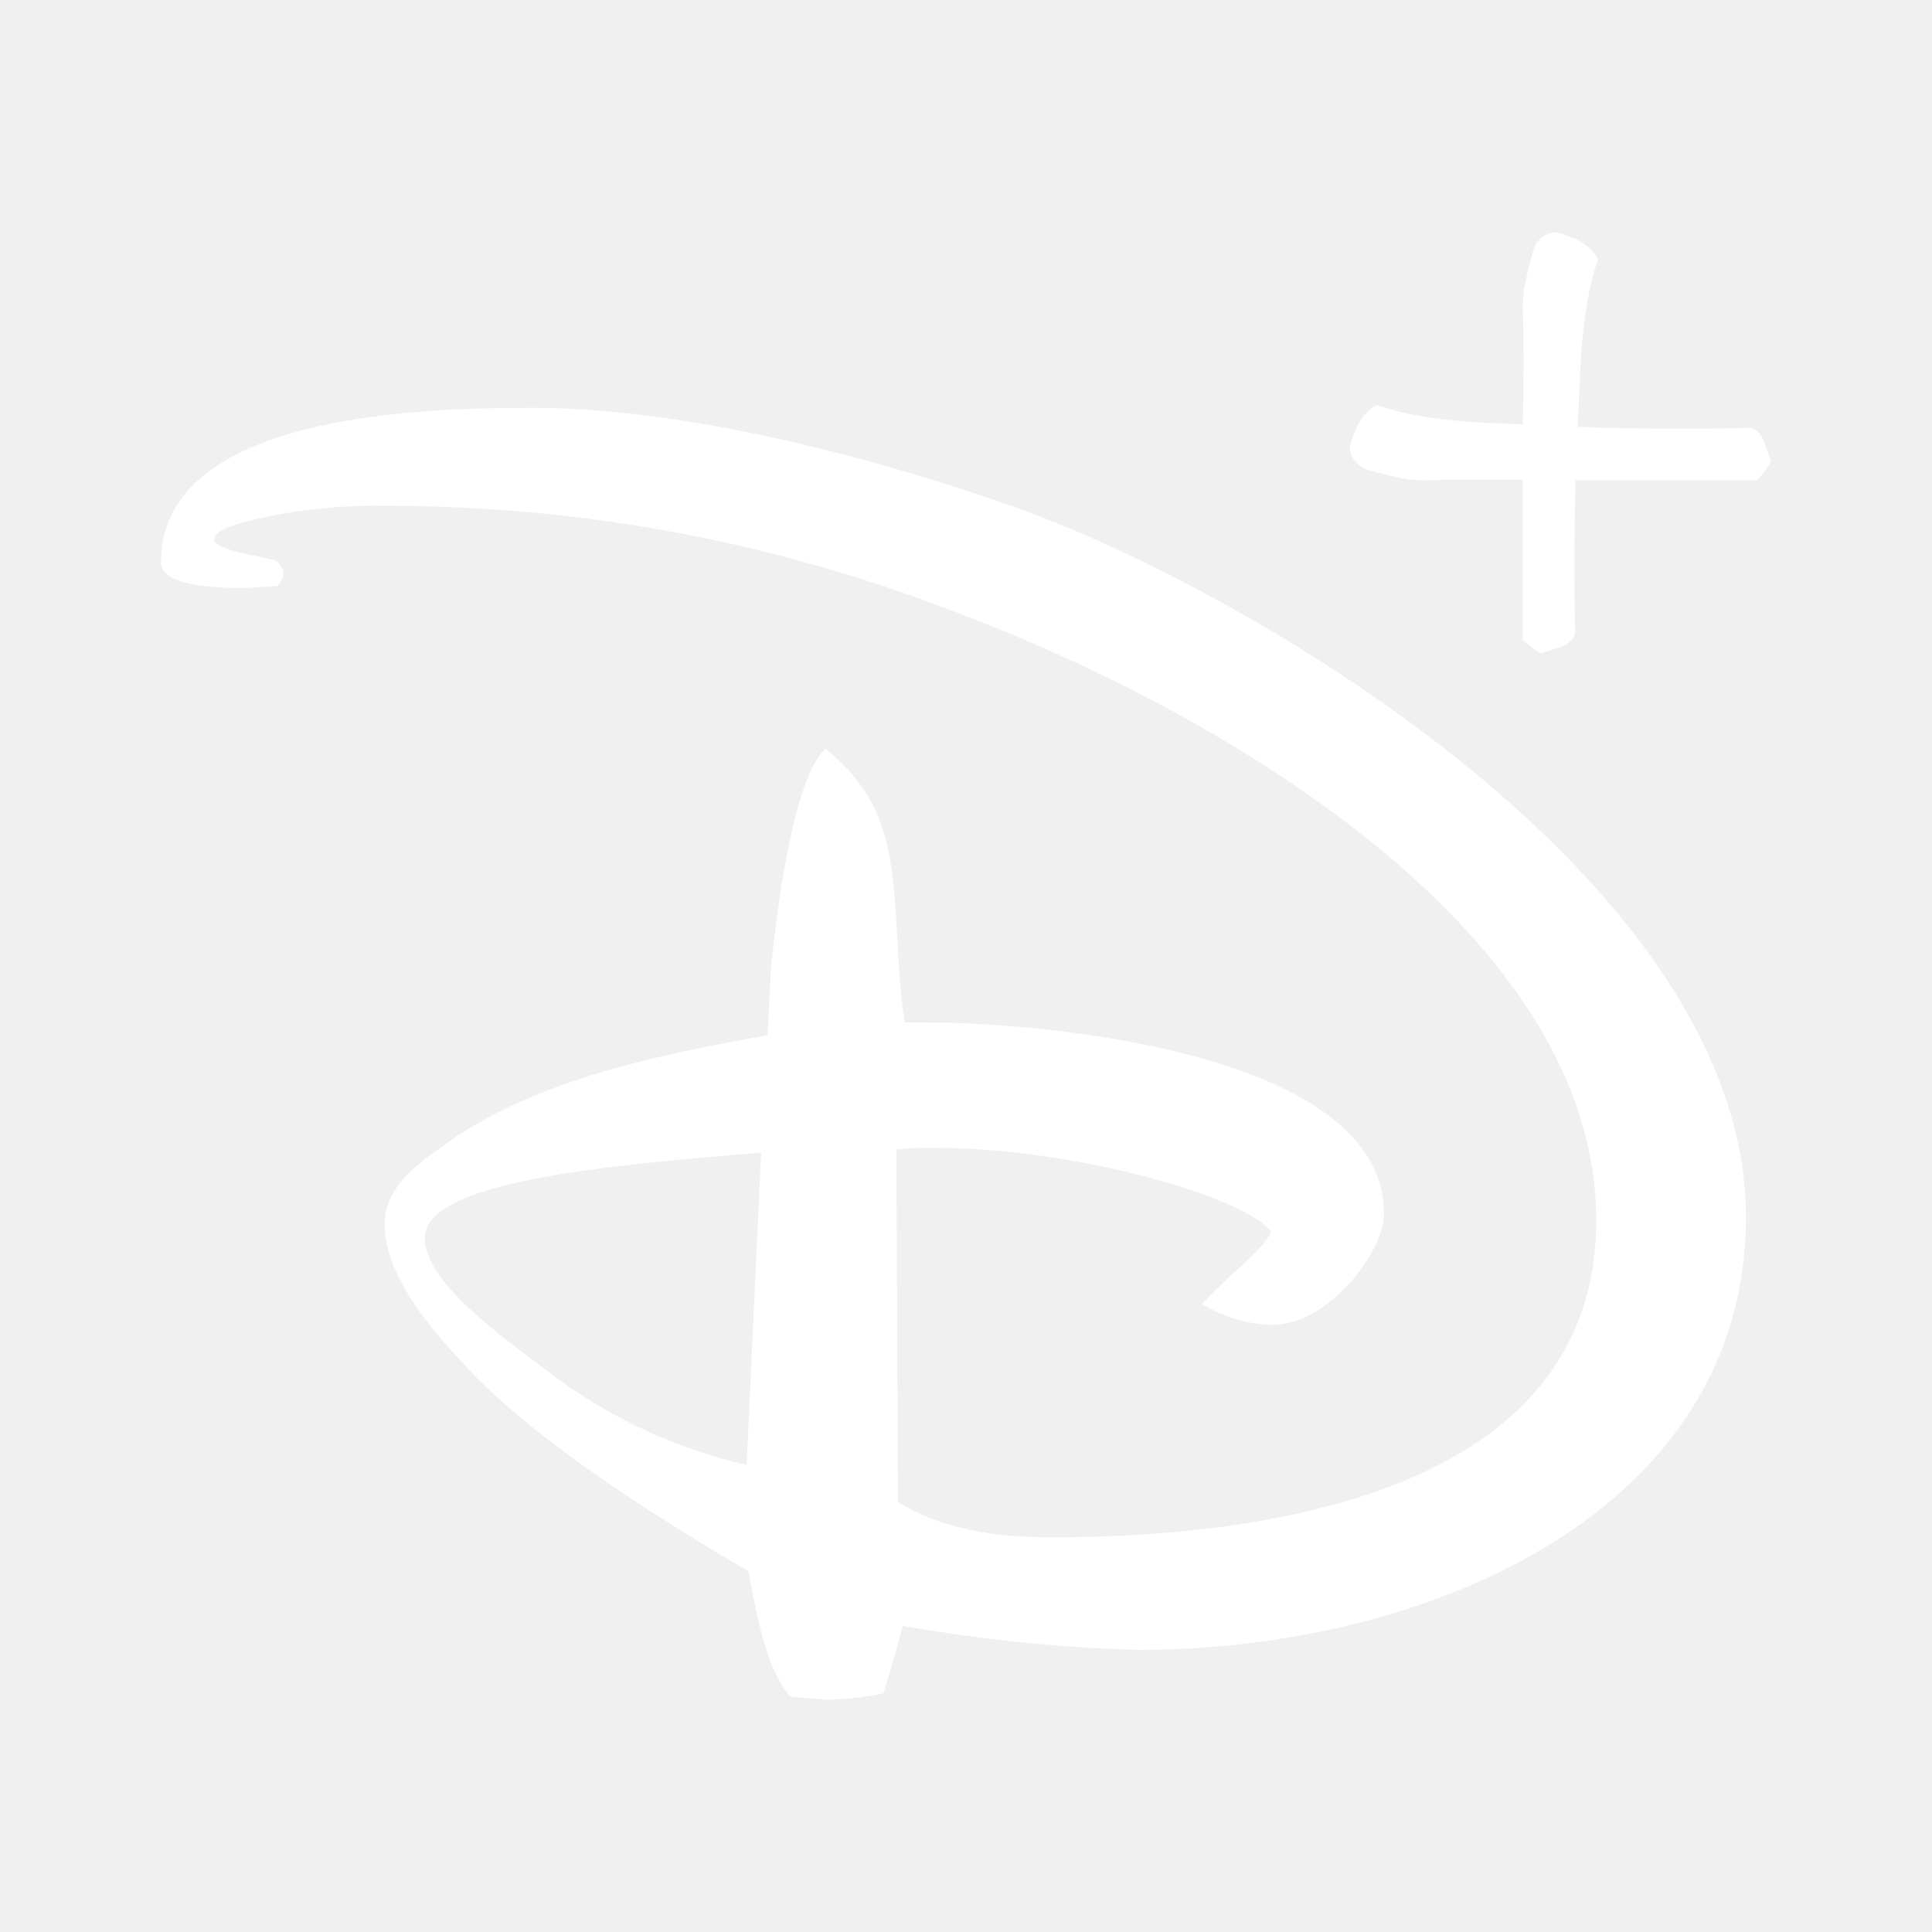
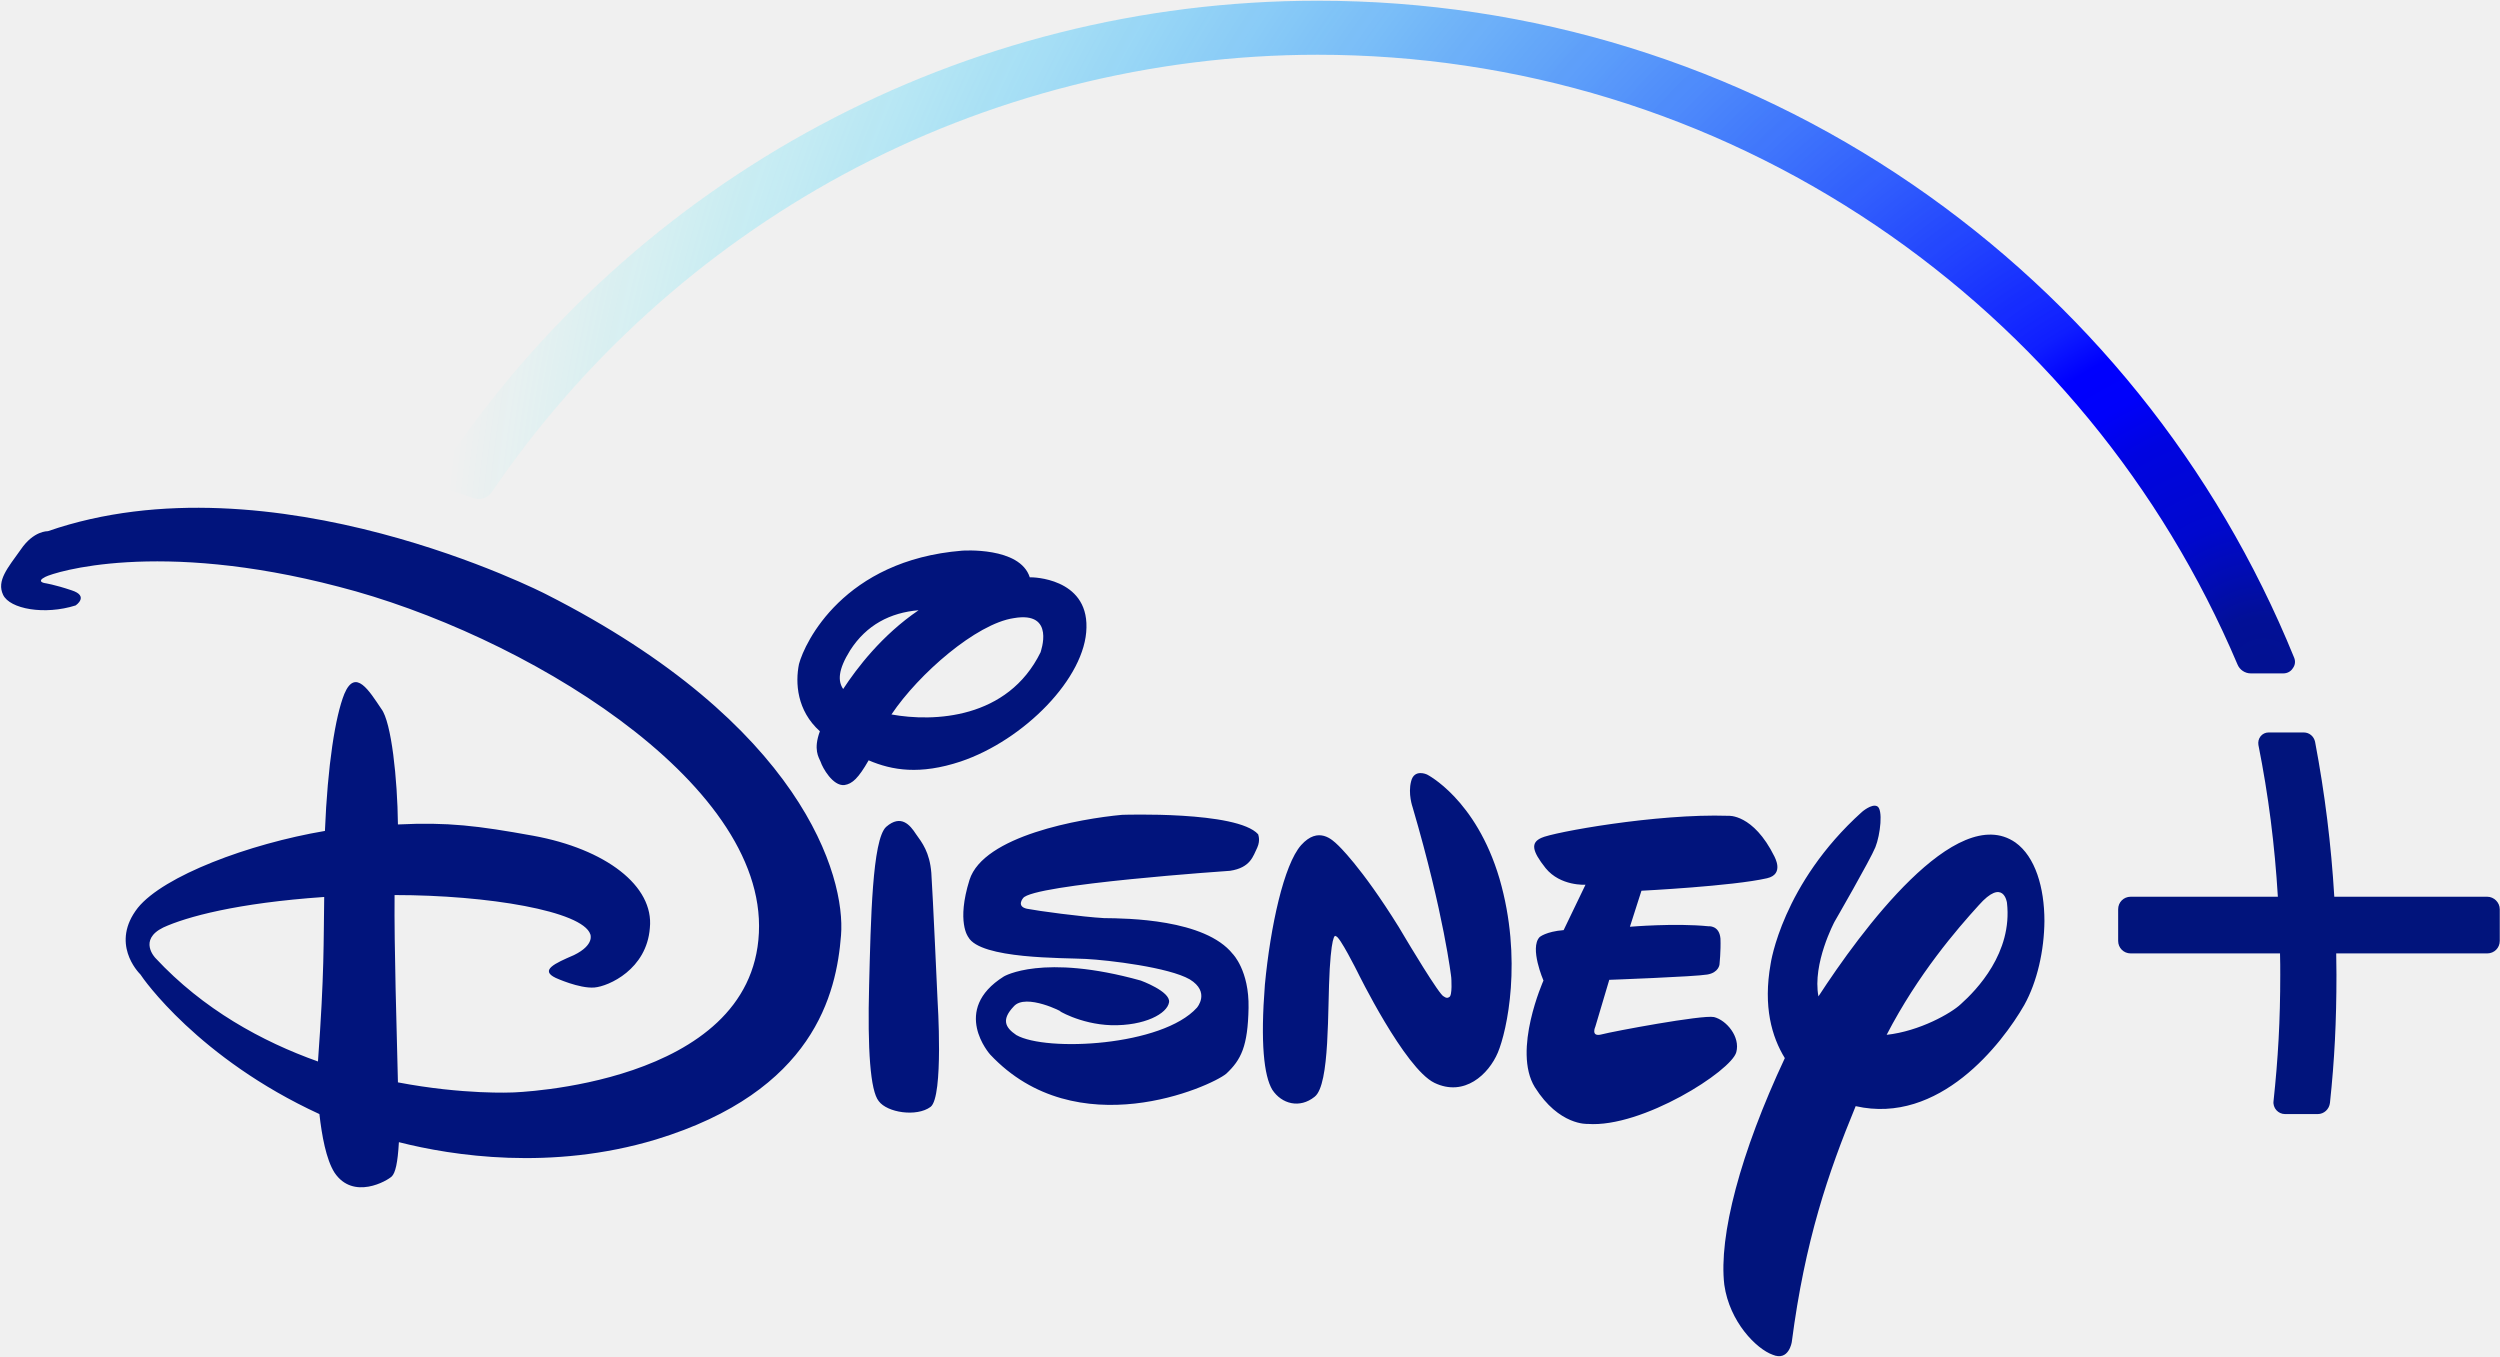
- <svg xmlns="http://www.w3.org/2000/svg" fill="#fff" viewBox="0 0 24 24">
-   <path d="M2.96 7.303c-.44 0-.96-.058-.96-.319 0-1.839 3.238-1.918 4.618-1.918 1.799 0 4.097.558 6.055 1.258 2.979 1.08 9.016 4.678 9.016 8.795 0 3.638-3.918 5.377-7.556 5.377a20 20 0 0 1-2.918-.3c-.06.221-.1.38-.24.84a4 4 0 0 1-.7.079l-.459-.039c-.3-.36-.4-.939-.52-1.559-1.818-1.059-2.999-1.959-3.538-2.579-.46-.48-.98-1.12-.98-1.739 0-.319.2-.6.66-.918.94-.7 2.139-1.08 4.098-1.421l.04-.818c.02-.2.22-2.339.68-2.739.739.6.819 1.219.879 2.139.02.4.04.819.1 1.259h.28c1.399 0 5.677.359 5.677 2.378 0 .48-.7 1.379-1.38 1.379a1.73 1.73 0 0 1-.879-.259c.299-.341.739-.64.859-.9-.4-.48-2.558-1.039-4.137-1.039a4 4 0 0 0-.52.02l.02 4.378c.639.4 1.419.439 1.918.439 2.2 0 6.756-.379 6.756-3.938 0-3.518-4.497-6.236-7.855-7.515a19.5 19.5 0 0 0-7.216-1.36 6.6 6.6 0 0 0-1.639.18c-.339.08-.459.16-.459.24 0 .139.679.22.76.26a.2.2 0 0 1 .1.159.24.24 0 0 1-.08.16c-.081 0-.26.02-.48.02m6.495 7.016c-1.978.161-4.178.361-4.178 1.06 0 .54.92 1.2 1.48 1.619a6.4 6.4 0 0 0 2.518 1.2Zm10.141-8.955a31 31 0 0 0-.038 1.567c0 .272 0 .583.009.933-.038.176-.291.195-.418.253a1 1 0 0 1-.233-.174V5.482c0-.264.009-.535.009-.944 0-.205 0-.438-.009-.72 0-.175.029-.34.137-.729a.31.31 0 0 1 .272-.204c.223.058.447.155.525.34-.234.691-.214 1.449-.254 2.139m-.349-.077c.389.019.856.038 1.566.038.272 0 .584 0 .933-.009.176.037.196.291.254.417q-.071.129-.175.234h-2.461c-.262 0-.535-.009-.942-.009-.205 0-.439 0-.72.009-.176.002-.341-.027-.73-.135a.32.32 0 0 1-.205-.272c.058-.224.156-.448.34-.526.691.234 1.45.214 2.141.253Z" />
+ <svg xmlns="http://www.w3.org/2000/svg" width="1041px" height="565px" viewBox="0 0 1041 565" version="1.1">
+   <g id="Layer_1">
+     <g id="group">
+       <g id="group-1">
+         <g id="group-2">
+           <path id="Path" d="M735.8 365.7 C721.4 369 683.5 370.9 683.5 370.9 L678.7 385.9 C678.7 385.9 697.6 384.3 711.4 385.7 711.4 385.7 715.9 385.2 716.4 390.8 716.6 396 716 401.6 716 401.6 716 401.6 715.7 405 710.9 405.8 705.7 406.7 670.1 408 670.1 408 L664.3 427.5 C664.3 427.5 662.2 432 667 430.7 671.5 429.5 708.8 422.5 713.7 423.5 718.9 424.8 724.7 431.7 723 438.1 721 445.9 683.8 469.7 661.1 468 661.1 468 649.2 468.8 639.1 452.7 629.7 437.4 642.7 408.3 642.7 408.3 642.7 408.3 636.8 394.7 641.1 390.2 641.1 390.2 643.7 387.9 651.1 387.3 L660.2 368.4 C660.2 368.4 649.8 369.1 643.6 361.5 637.8 354.2 637.4 350.9 641.8 348.9 646.5 346.6 689.8 338.7 719.6 339.7 719.6 339.7 730 338.7 738.9 356.7 738.8 356.7 743.2 364 735.8 365.7 Z M623.7 438.3 C619.9 447.3 609.8 456.9 597.3 450.9 584.9 444.9 565.2 404.6 565.2 404.6 565.2 404.6 557.7 389.6 556.3 389.9 556.3 389.9 554.7 387 553.7 403.4 552.7 419.8 553.9 451.7 547.4 456.7 541.2 461.7 533.7 459.7 529.8 453.8 526.3 448 524.8 434.2 526.7 410 529 385.8 534.6 360 541.8 351.9 549 343.9 554.8 349.7 557 351.8 557 351.8 566.6 360.5 582.5 386.1 L585.3 390.8 C585.3 390.8 599.7 415 601.2 414.9 601.2 414.9 602.4 416 603.4 415.2 604.9 414.8 604.3 407 604.3 407 604.3 407 601.3 380.7 588.2 336.1 588.2 336.1 586.2 330.5 587.6 325.3 588.9 320 594.2 322.5 594.2 322.5 594.2 322.5 614.6 332.7 624.4 365.9 634.1 399.4 627.5 429.3 623.7 438.3 Z M523.5 353 C521.8 356.4 520.8 361.3 512.2 362.6 512.2 362.6 429.9 368.2 426 374 426 374 423.1 377.4 427.6 378.4 432.1 379.3 450.7 381.8 459.7 382.3 469.3 382.4 501.7 382.7 513.3 397.2 513.3 397.2 520.2 404.1 519.9 419.7 519.6 435.7 516.8 441.3 510.6 447.1 504.1 452.5 448.3 477.5 412.3 439.1 412.3 439.1 395.7 420.6 418 406.6 418 406.6 434.1 396.9 475 408.3 475 408.3 487.4 412.8 486.8 417.3 486.1 422.1 476.6 427.2 462.8 426.9 449.4 426.5 439.6 420.1 441.5 421.1 443.3 421.8 427.1 413.3 422.1 419.1 417.1 424.4 418.3 427.7 423.2 431 435.7 438.1 484 435.6 498.4 419.6 498.4 419.6 504.1 413.1 495.4 407.8 486.7 402.8 461.8 399.8 452.1 399.3 442.8 398.8 408.2 399.4 403.2 390.2 403.2 390.2 398.2 384 403.7 366.4 409.5 348 449.8 340.9 467.2 339.3 467.2 339.3 515.1 337.6 523.9 347.4 523.8 347.4 525 349.7 523.5 353 Z M387.5 460.9 C381.7 465.2 369.4 463.3 365.9 458.5 362.4 454.2 361.2 437.1 361.9 410.3 362.6 383.2 363.2 349.6 369 344.3 375.2 338.9 379 343.6 381.4 347.3 384 350.9 387.1 354.9 387.8 363.4 388.4 371.9 390.4 416.5 390.4 416.5 390.4 416.5 393 456.7 387.5 460.9 Z M400 317.1 C383.1 322.7 371.5 320.8 361.7 316.6 357.4 324.1 354.9 326.4 351.6 326.9 346.8 327.4 342.5 319.7 341.7 317.2 340.9 315.3 338.6 312.1 341.4 304.5 331.8 295.9 331.1 284.3 332.7 276.5 335.1 267.5 351.3 233.3 400.6 229.3 400.6 229.3 424.7 227.5 428.8 240.4 L429.5 240.4 C429.5 240.4 452.9 240.5 452.4 261.3 452.1 282.2 426.4 308.2 400 317.1 Z M354 270.8 C349 278.8 348.8 283.6 351.1 286.9 356.8 278.2 367.2 264.5 382.5 254.1 370.7 255.1 360.8 260.2 354 270.8 Z M422.1 257.4 C406.6 259.7 382.6 280.5 371.2 297.5 388.7 300.7 419.6 299.5 433.3 271.6 433.2 271.6 439.8 254.3 422.1 257.4 Z M842.9 418.5 C833.6 434.7 807.5 468.5 772.7 460.6 761.2 488.5 751.6 516.6 746.1 558.8 746.1 558.8 744.9 567 738.1 564.1 731.4 561.7 720.2 550.5 718 535 715.6 514.6 724.7 480.1 743.2 440.6 737.8 431.8 734.1 419.2 737.3 401.3 737.3 401.3 742 368.1 775.3 338.1 775.3 338.1 779.3 334.6 781.6 335.7 784.2 336.8 783 347.6 780.9 352.8 778.8 358 763.9 383.8 763.9 383.8 763.9 383.8 754.6 401.2 757.2 414.9 774.7 388 814.5 333.7 839.2 350.8 847.5 356.7 851.3 369.6 851.3 383.5 851.2 395.8 848.3 408.8 842.9 418.5 Z M835.7 375.9 C835.7 375.9 834.3 365.2 823.9 377 814.9 386.9 798.7 405.6 785.6 430.9 799.3 429.4 812.5 421.9 816.5 418.1 823 412.3 838.1 396.7 835.7 375.9 Z M350.2 389.5 C348.3 413.7 339 454.4 273.1 474.5 229.6 487.6 188.5 481.3 166.1 475.6 165.6 484.5 164.6 488.3 163.2 489.8 161.3 491.7 147.1 499.9 139.3 488.3 135.8 482.8 134 472.8 133 463.9 82.6 440.7 59.4 407.3 58.5 405.8 57.4 404.7 45.9 392.7 57.4 378 68.2 364.7 103.5 351.4 135.3 346 136.4 318.8 139.6 298.3 143.4 288.9 148 278 153.8 287.8 158.8 295.2 163 300.7 165.5 324.4 165.7 343.3 186.5 342.3 198.8 343.8 222 348 252.2 353.5 272.4 368.9 270.6 386.4 269.3 403.6 253.5 410.7 247.5 411.2 241.2 411.7 231.4 407.2 231.4 407.2 224.7 404 230.9 401.2 239 397.7 247.8 393.4 245.8 389 245.8 389 242.5 379.4 203.3 372.7 164.3 372.7 164.1 394.2 165.2 429.9 165.7 450.7 193 455.9 213.4 454.9 213.4 454.9 213.4 454.9 313 452.1 316 388.5 319.1 324.8 216.7 263.7 141 244.3 65.4 224.5 22.6 238.3 18.9 240.2 14.9 242.2 18.6 242.8 18.6 242.8 18.6 242.8 22.7 243.4 29.8 245.8 37.3 248.2 31.5 252.1 31.5 252.1 18.6 256.2 4.1 253.6 1.3 247.7 -1.5 241.8 3.2 236.5 8.6 228.9 14 220.9 19.9 221.2 19.9 221.2 113.4 188.8 227.3 247.4 227.3 247.4 334 301.5 352.2 364.9 350.2 389.5 Z M68 386.2 C57.4 391.4 64.7 398.9 64.7 398.9 84.6 420.3 109.1 433.7 132.4 442 135.1 405.1 134.7 392.1 135 373.5 98.6 376 77.6 381.8 68 386.2 Z" fill="#01147c" fill-opacity="1" stroke="none" />
+         </g>
+       </g>
+       <g id="group-3">
+         <g id="group-4">
+           <g id="group-5">
+             <path id="Path-1" d="M1040.9 378.6 L1040.9 391.8 C1040.9 394.7 1038.6 397 1035.7 397 L972.8 397 C972.8 400.3 972.9 403.2 972.9 405.9 972.9 425.4 972.1 441.3 970.2 459.2 969.9 461.9 967.7 463.9 965.1 463.9 L951.5 463.9 C950.1 463.9 948.8 463.3 947.9 462.3 947 461.3 946.5 459.9 946.7 458.5 948.6 440.7 949.5 425 949.5 405.9 949.5 403.1 949.5 400.2 949.4 397 L887.2 397 C884.3 397 882 394.7 882 391.8 L882 378.6 C882 375.7 884.3 373.4 887.2 373.4 L948.5 373.4 C947.2 351.9 944.6 331.2 940.4 310.2 940.2 308.9 940.5 307.6 941.3 306.6 942.1 305.6 943.3 305 944.6 305 L959.3 305 C961.6 305 963.5 306.6 964 308.9 968.1 330.6 970.7 351.7 972 373.4 L1035.7 373.4 C1038.5 373.4 1040.9 375.8 1040.9 378.6 Z" fill="#01147c" fill-opacity="1" stroke="none" />
+           </g>
+         </g>
+       </g>
+       <g id="group-6">
+         <g id="group-7">
+           <path id="Path-2" d="M200.2 204.3 L200.1 204.3 M199.4 204.4 C199.1 204.4 198.8 204.3 198.5 204.3 198.8 204.4 199.1 204.4 199.4 204.4 L199.7 204.4 C199.6 204.4 199.5 204.4 199.4 204.4 Z M199.4 204.4 C199.1 204.4 198.8 204.3 198.5 204.3 198.8 204.4 199.1 204.4 199.4 204.4 L199.7 204.4 C199.6 204.4 199.5 204.4 199.4 204.4 Z" fill="none" stroke="none" />
+           <defs>
+             <radialGradient id="radial-gradient" gradientUnits="userSpaceOnUse" cx="942.524" cy="279.896" r="760.124" fx="942.524" fy="279.896">
+               <stop offset="0.007" stop-color="#021192" stop-opacity="1" />
+               <stop offset="0.03" stop-color="#021096" stop-opacity="1" />
+               <stop offset="0.057" stop-color="#010cb4" stop-opacity="1" />
+               <stop offset="0.084" stop-color="#0008ce" stop-opacity="1" />
+               <stop offset="0.111" stop-color="#0006d7" stop-opacity="1" />
+               <stop offset="0.138" stop-color="#0004e1" stop-opacity="1" />
+               <stop offset="0.165" stop-color="#0001fa" stop-opacity="1" />
+               <stop offset="0.191" stop-color="#0000fe" stop-opacity="1" />
+               <stop offset="0.216" stop-color="#0f1eff" stop-opacity="1" />
+               <stop offset="1" stop-color="#00ffff" stop-opacity="0" />
+             </radialGradient>
+           </defs>
+           <path id="Path-3" d="M955.3 273.9 C922.8 194 867.9 125.9 796.5 76.9 723.4 26.8 637.7 0.3 548.7 0.3 401.5 0.3 264.9 73.4 183.4 195.9 182.5 197.2 182.3 198.9 182.8 200.4 183.3 202 184.5 203.1 186 203.6 L197.4 207.5 C198.1 207.7 198.8 207.8 199.4 207.8 201.5 207.8 203.5 206.7 204.7 205 242.1 150 292.7 104.3 351.1 72.7 411.4 40.1 479.7 22.8 548.6 22.8 631.9 22.8 712.2 47.4 781 93.8 848.1 139.1 900.2 202.4 931.7 276.7 932.6 278.9 934.8 280.4 937.2 280.4 L950.8 280.4 C952.4 280.4 953.9 279.6 954.7 278.3 955.7 277 955.9 275.4 955.3 273.9 Z M199.4 204.4 C199.1 204.4 198.8 204.3 198.5 204.2 198.8 204.3 199.1 204.4 199.4 204.4 L199.6 204.4 C199.6 204.4 199.5 204.4 199.4 204.4 Z M934.4 278.6 C934.7 278.8 935 279 935.3 279.1 935 278.9 934.7 278.8 934.4 278.6 Z" fill-opacity="1" fill="url(#radial-gradient)" stroke="none" />
+         </g>
+       </g>
+     </g>
+   </g>
</svg>
